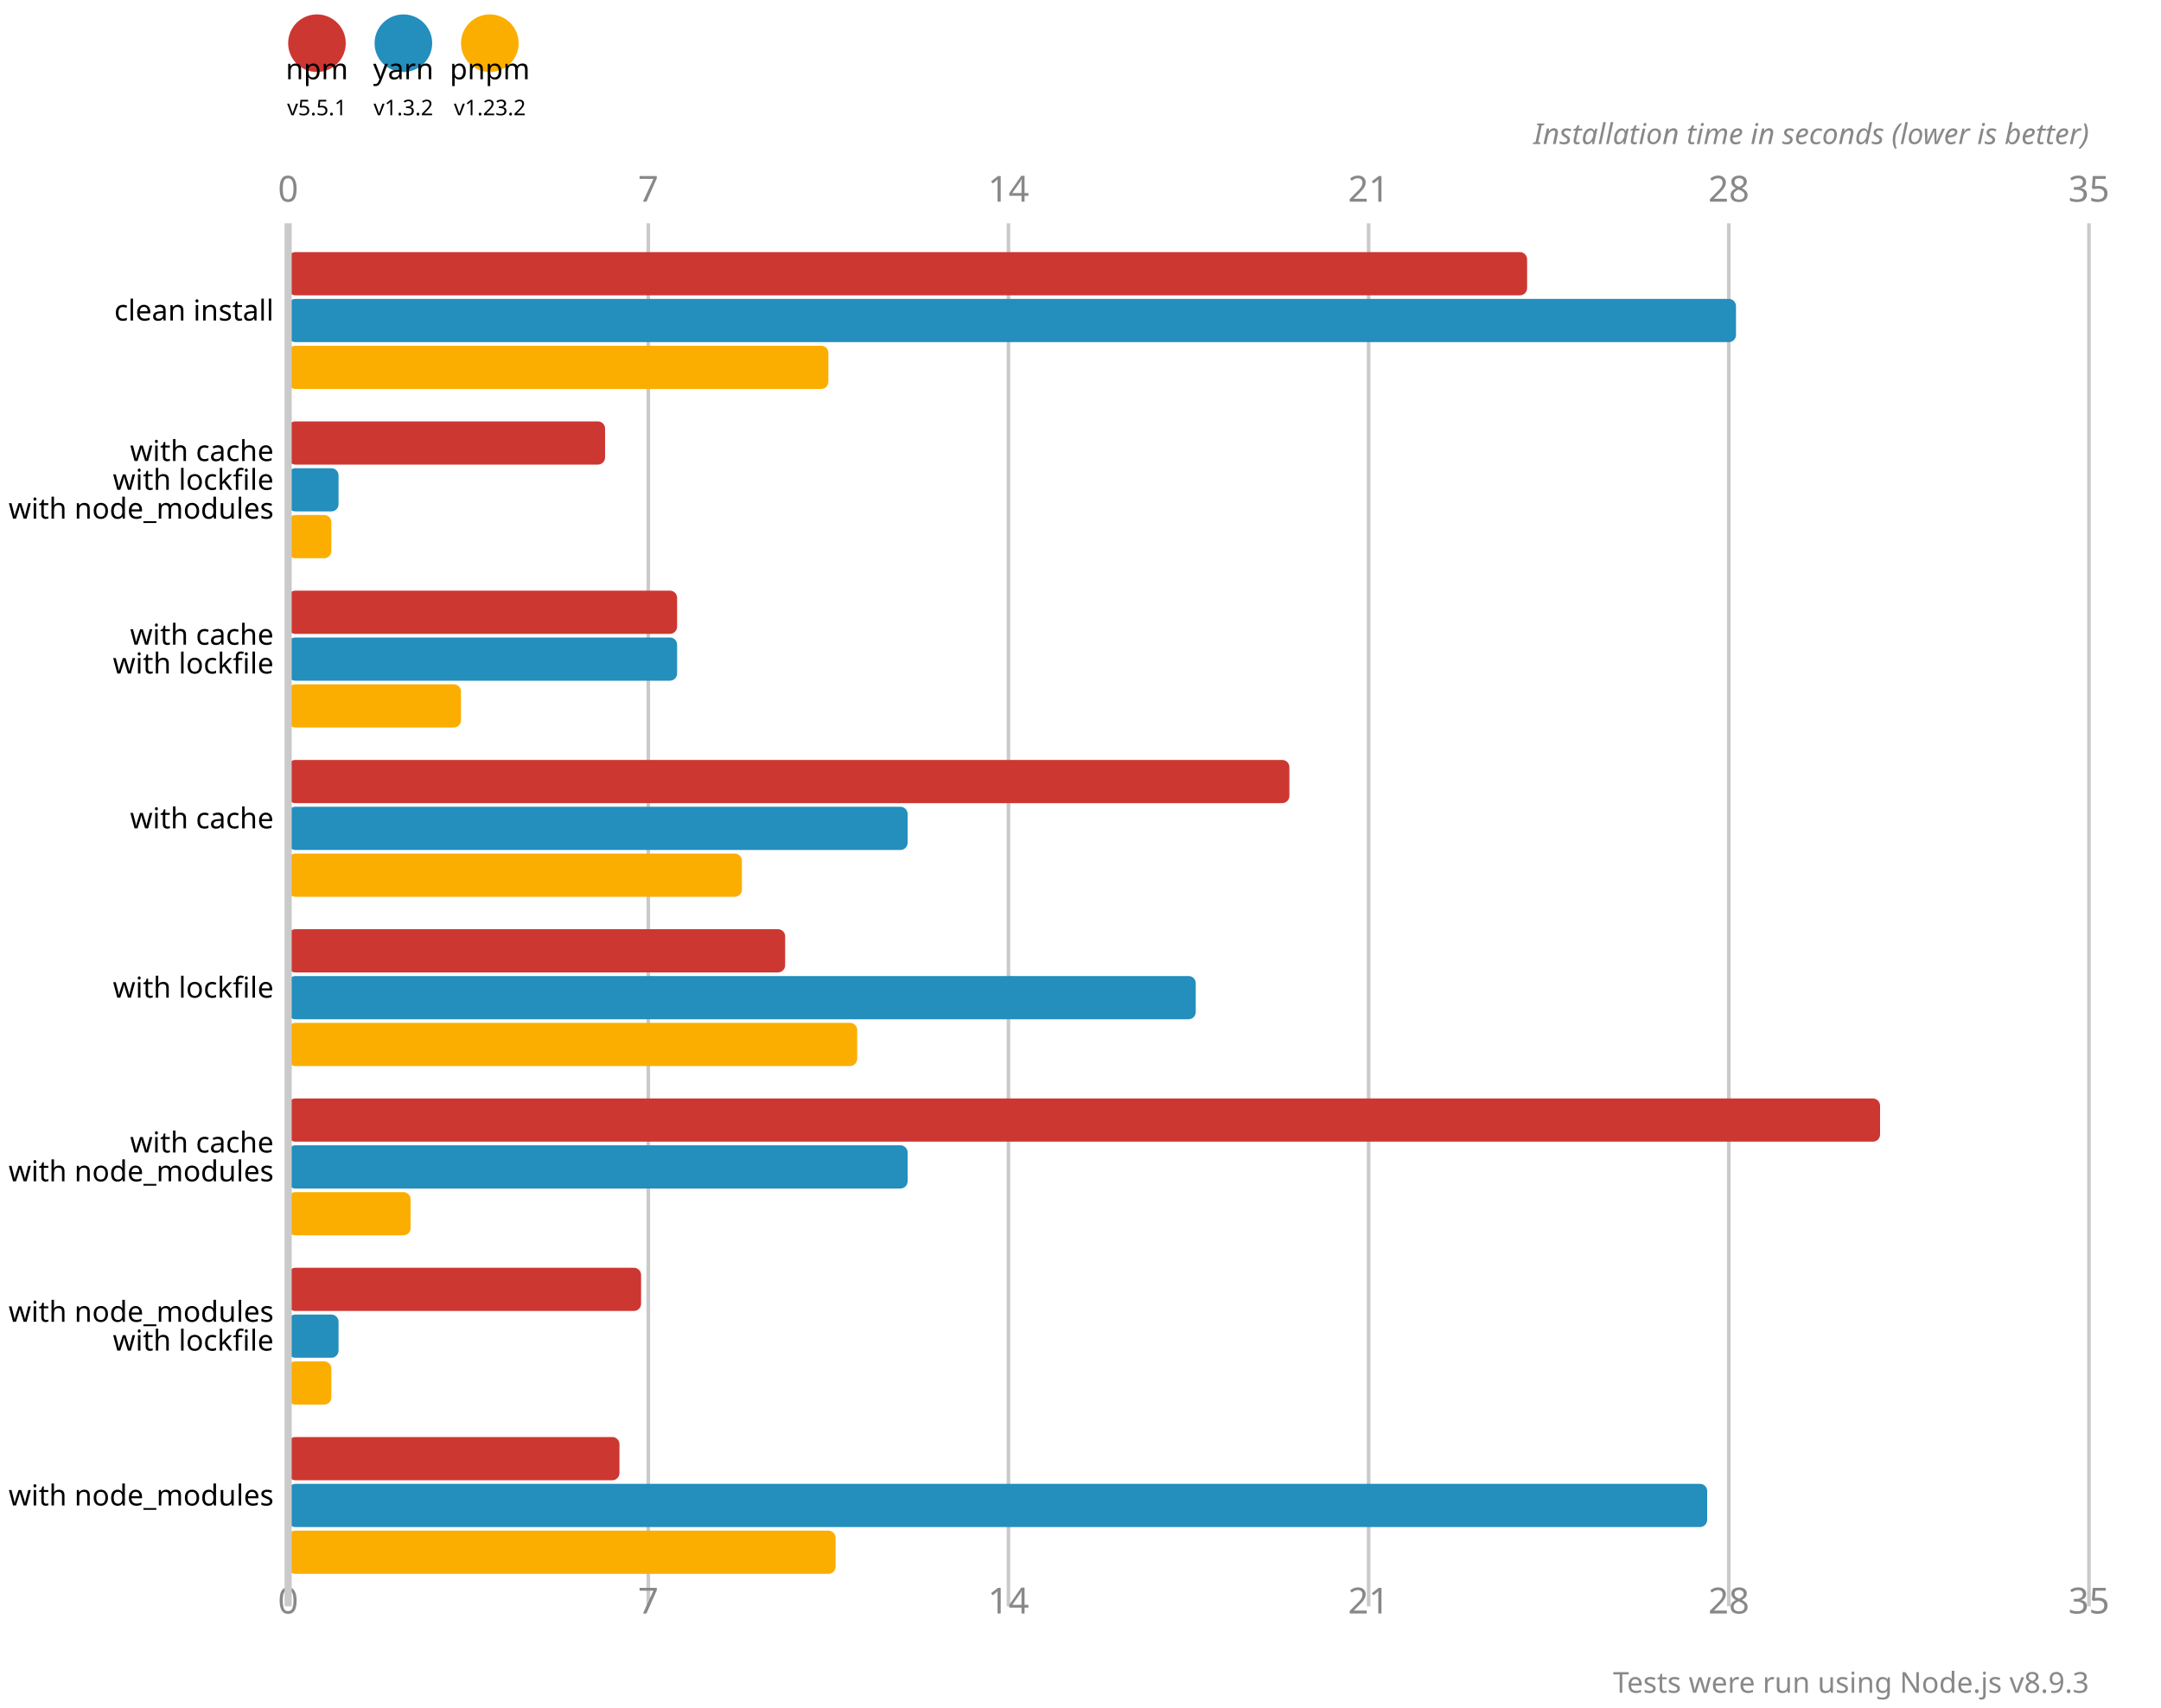
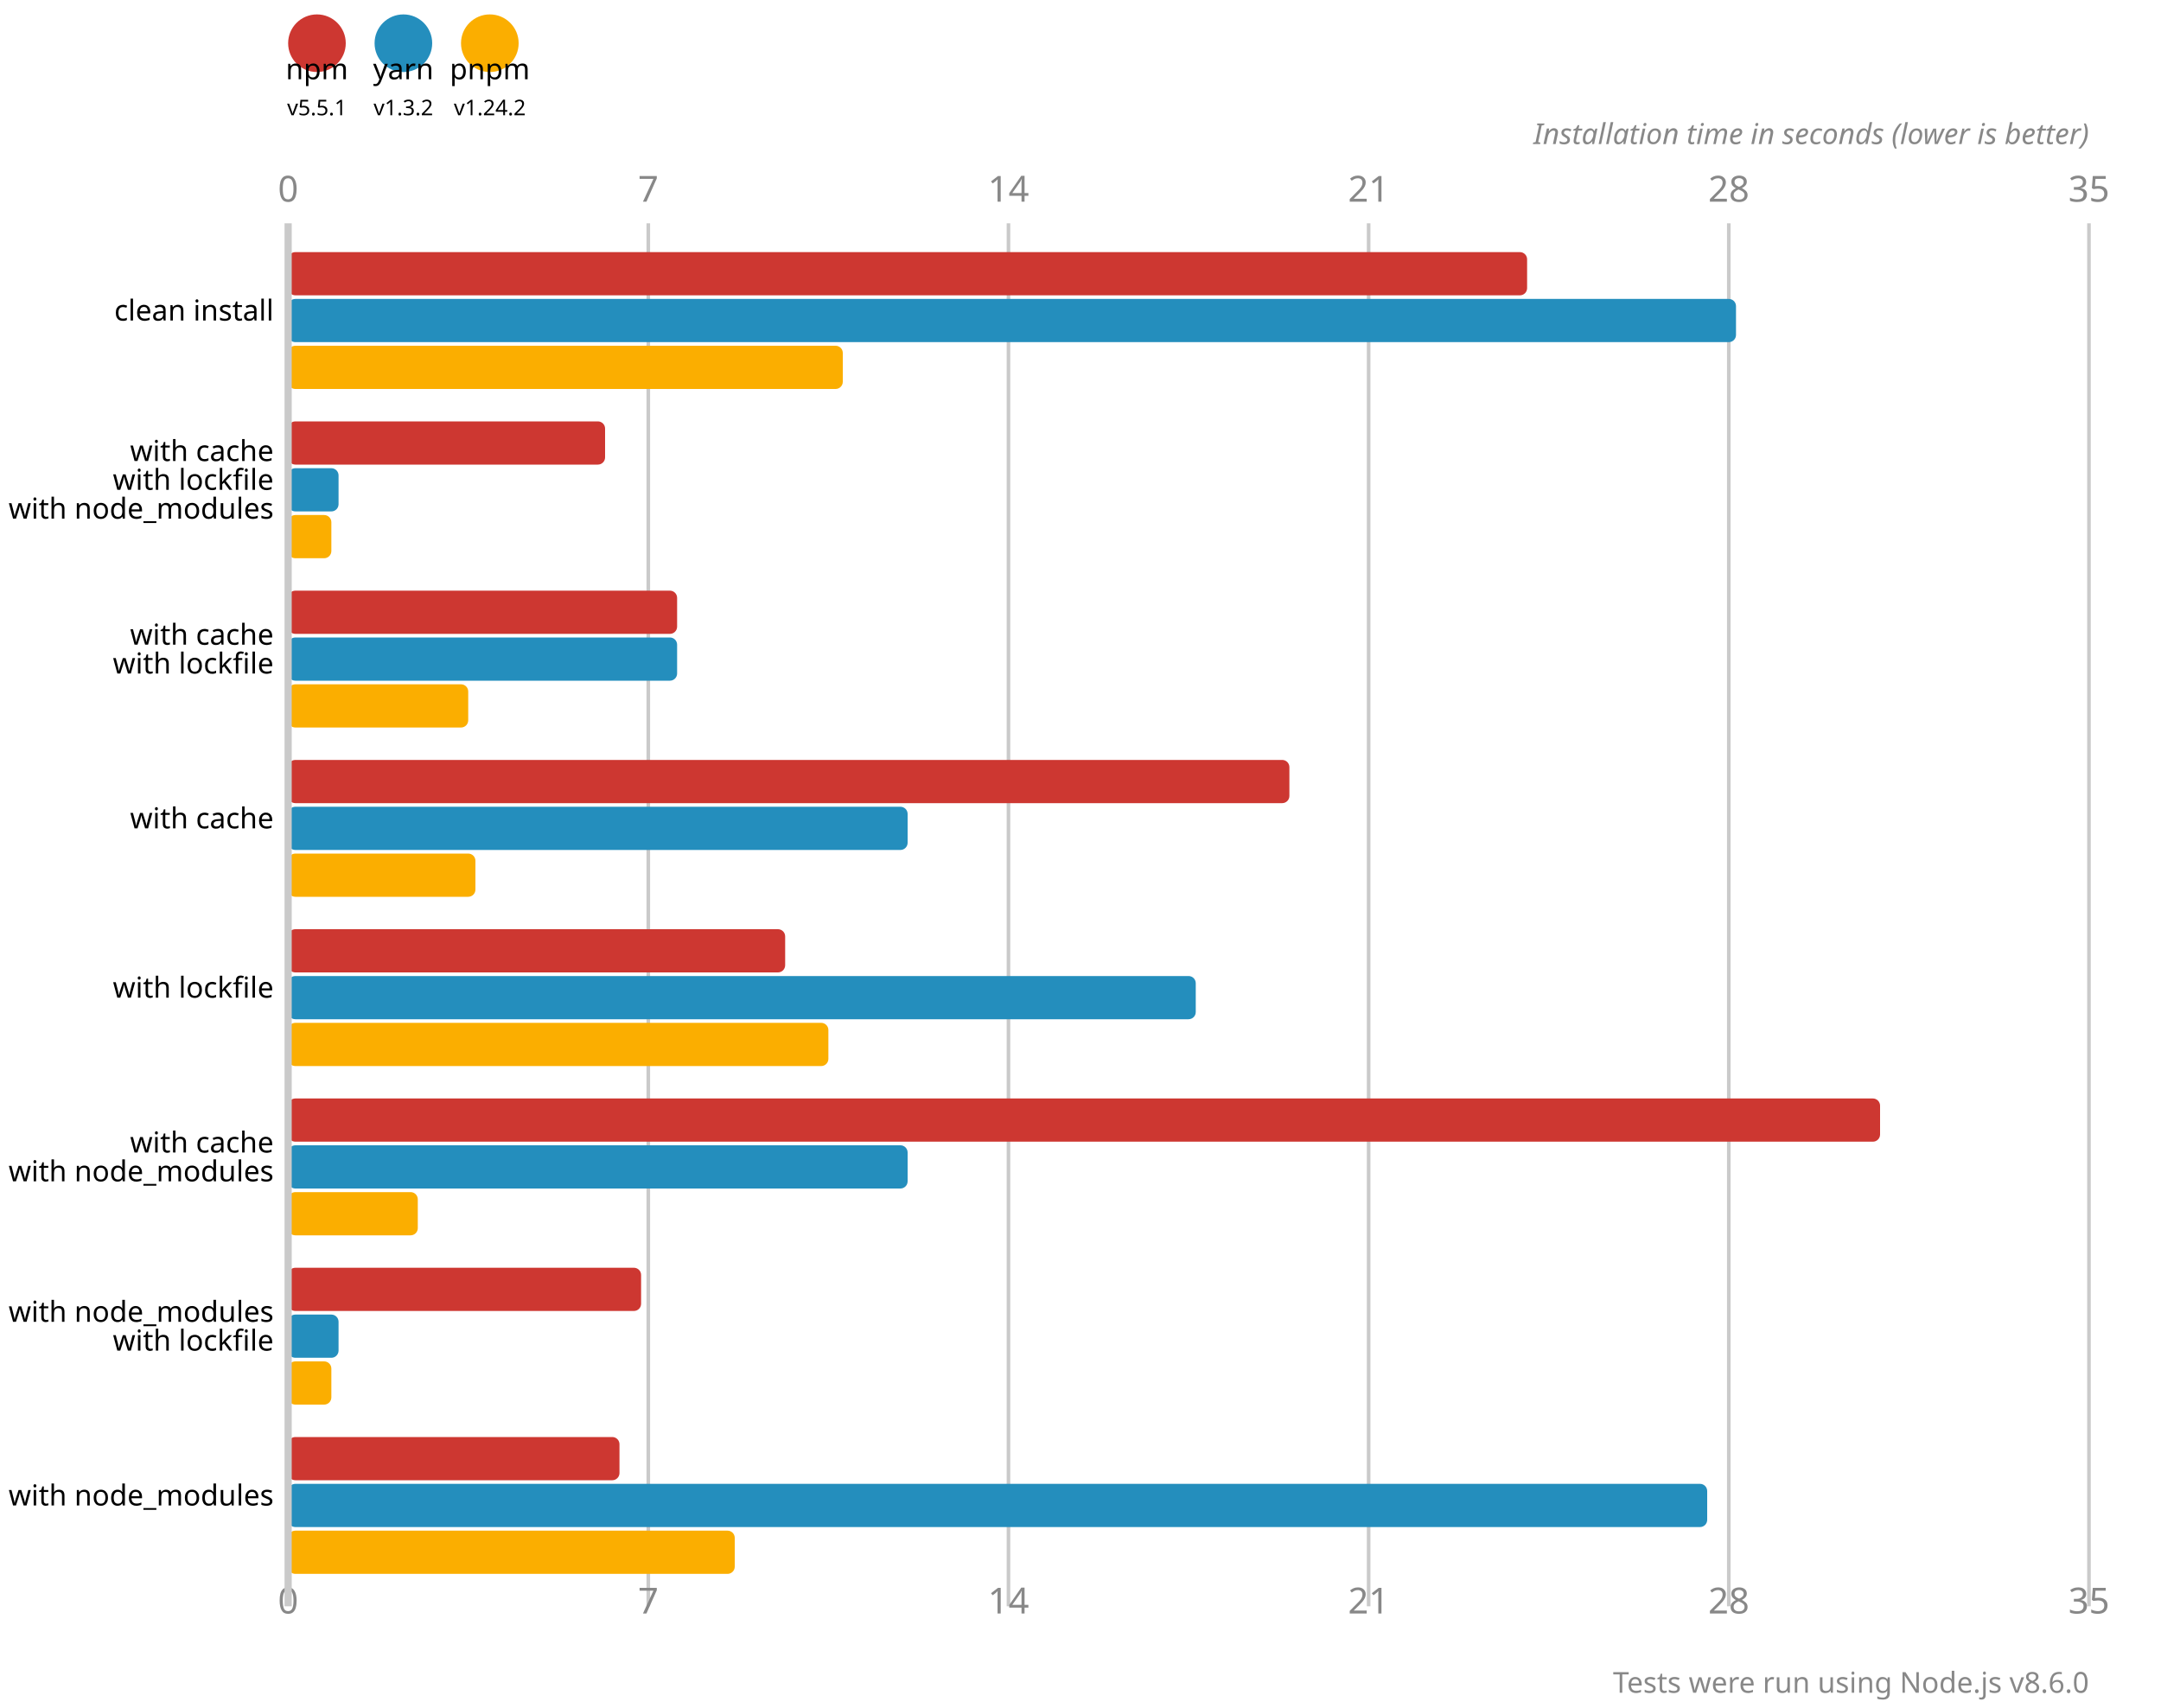
<svg xmlns="http://www.w3.org/2000/svg" version="1.1" viewBox="0 0 300 237">
  <circle cx="44" cy="6" r="4" fill="#cd3731" />
  <text x="44" y="11" font-size="4" font-family="system-ui" alignment-baseline="hanging" text-anchor="middle">npm</text>
  <text x="44" y="16" font-size="3" font-family="system-ui" alignment-baseline="hanging" text-anchor="middle">v5.5.1</text>
  <circle cx="56" cy="6" r="4" fill="#248ebd" />
  <text x="56" y="11" font-size="4" font-family="system-ui" alignment-baseline="hanging" text-anchor="middle">yarn</text>
  <text x="56" y="16" font-size="3" font-family="system-ui" alignment-baseline="hanging" text-anchor="middle">v1.3.2</text>
  <circle cx="68" cy="6" r="4" fill="#fbae00" />
  <text x="68" y="11" font-size="4" font-family="system-ui" alignment-baseline="hanging" text-anchor="middle">pnpm</text>
-   <text x="68" y="16" font-size="3" font-family="system-ui" alignment-baseline="hanging" text-anchor="middle">v1.23.2</text>
+   <text x="68" y="16" font-size="3" font-family="system-ui" alignment-baseline="hanging" text-anchor="middle">v1.24.2</text>
  <text x="40" y="28" fill="#888" font-size="5" font-family="system-ui" text-anchor="middle">0</text>
  <text x="40" y="224" fill="#888" font-size="5" font-family="system-ui" text-anchor="middle" alignment-baseline="hanging">0</text>
  <line x1="90" y1="31" x2="90" y2="223" stroke-width="0.5" stroke="#cacaca" />
  <text x="90" y="28" fill="#888" font-size="5" font-family="system-ui" text-anchor="middle">7</text>
  <text x="90" y="224" fill="#888" font-size="5" font-family="system-ui" text-anchor="middle" alignment-baseline="hanging">7</text>
  <line x1="140" y1="31" x2="140" y2="223" stroke-width="0.5" stroke="#cacaca" />
  <text x="140" y="28" fill="#888" font-size="5" font-family="system-ui" text-anchor="middle">14</text>
  <text x="140" y="224" fill="#888" font-size="5" font-family="system-ui" text-anchor="middle" alignment-baseline="hanging">14</text>
  <line x1="190" y1="31" x2="190" y2="223" stroke-width="0.5" stroke="#cacaca" />
  <text x="190" y="28" fill="#888" font-size="5" font-family="system-ui" text-anchor="middle">21</text>
  <text x="190" y="224" fill="#888" font-size="5" font-family="system-ui" text-anchor="middle" alignment-baseline="hanging">21</text>
  <line x1="240" y1="31" x2="240" y2="223" stroke-width="0.5" stroke="#cacaca" />
  <text x="240" y="28" fill="#888" font-size="5" font-family="system-ui" text-anchor="middle">28</text>
  <text x="240" y="224" fill="#888" font-size="5" font-family="system-ui" text-anchor="middle" alignment-baseline="hanging">28</text>
  <line x1="290" y1="31" x2="290" y2="223" stroke-width="0.5" stroke="#cacaca" />
  <text x="290" y="28" fill="#888" font-size="5" font-family="system-ui" text-anchor="middle">35</text>
  <text x="290" y="224" fill="#888" font-size="5" font-family="system-ui" text-anchor="middle" alignment-baseline="hanging">35</text>
  <text x="290" y="20" font-size="4" font-family="system-ui" font-style="italic" text-anchor="end" fill="#888">Installation time in seconds (lower is better)</text>
  <rect x="40" y="35" width="172" height="6" fill="#cd3731" rx="1" ry="1" />
  <rect x="40" y="41.5" width="201" height="6" fill="#248ebd" rx="1" ry="1" />
-   <rect x="40" y="48" width="75" height="6" fill="#fbae00" rx="1" ry="1" />
+   <rect x="40" y="48" width="77" height="6" fill="#fbae00" rx="1" ry="1" />
  <rect x="40" y="58.5" width="44" height="6" fill="#cd3731" rx="1" ry="1" />
  <rect x="40" y="65" width="7" height="6" fill="#248ebd" rx="1" ry="1" />
  <rect x="40" y="71.5" width="6" height="6" fill="#fbae00" rx="1" ry="1" />
  <rect x="40" y="82" width="54" height="6" fill="#cd3731" rx="1" ry="1" />
  <rect x="40" y="88.5" width="54" height="6" fill="#248ebd" rx="1" ry="1" />
-   <rect x="40" y="95" width="24" height="6" fill="#fbae00" rx="1" ry="1" />
+   <rect x="40" y="95" width="25" height="6" fill="#fbae00" rx="1" ry="1" />
  <rect x="40" y="105.5" width="139" height="6" fill="#cd3731" rx="1" ry="1" />
  <rect x="40" y="112" width="86" height="6" fill="#248ebd" rx="1" ry="1" />
-   <rect x="40" y="118.5" width="63" height="6" fill="#fbae00" rx="1" ry="1" />
+   <rect x="40" y="118.5" width="26" height="6" fill="#fbae00" rx="1" ry="1" />
  <rect x="40" y="129" width="69" height="6" fill="#cd3731" rx="1" ry="1" />
  <rect x="40" y="135.5" width="126" height="6" fill="#248ebd" rx="1" ry="1" />
-   <rect x="40" y="142" width="79" height="6" fill="#fbae00" rx="1" ry="1" />
+   <rect x="40" y="142" width="75" height="6" fill="#fbae00" rx="1" ry="1" />
  <rect x="40" y="152.5" width="221" height="6" fill="#cd3731" rx="1" ry="1" />
  <rect x="40" y="159" width="86" height="6" fill="#248ebd" rx="1" ry="1" />
-   <rect x="40" y="165.5" width="17" height="6" fill="#fbae00" rx="1" ry="1" />
+   <rect x="40" y="165.5" width="18" height="6" fill="#fbae00" rx="1" ry="1" />
  <rect x="40" y="176" width="49" height="6" fill="#cd3731" rx="1" ry="1" />
  <rect x="40" y="182.5" width="7" height="6" fill="#248ebd" rx="1" ry="1" />
  <rect x="40" y="189" width="6" height="6" fill="#fbae00" rx="1" ry="1" />
  <rect x="40" y="199.5" width="46" height="6" fill="#cd3731" rx="1" ry="1" />
  <rect x="40" y="206" width="197" height="6" fill="#248ebd" rx="1" ry="1" />
-   <rect x="40" y="212.5" width="76" height="6" fill="#fbae00" rx="1" ry="1" />
+   <rect x="40" y="212.5" width="62" height="6" fill="#fbae00" rx="1" ry="1" />
  <line x1="40" y1="31" x2="40" y2="223" stroke-width="1" stroke="#cacaca" />
  <text x="38" y="44.5" font-size="4" font-family="system-ui" alignment-baseline="middle" text-anchor="end">clean install</text>
  <text x="38" y="64" font-size="4" font-family="system-ui" alignment-baseline="middle" text-anchor="end">with cache</text>
  <text x="38" y="68" font-size="4" font-family="system-ui" alignment-baseline="middle" text-anchor="end">with lockfile</text>
  <text x="38" y="72" font-size="4" font-family="system-ui" alignment-baseline="middle" text-anchor="end">with node_modules</text>
  <text x="38" y="89.5" font-size="4" font-family="system-ui" alignment-baseline="middle" text-anchor="end">with cache</text>
  <text x="38" y="93.5" font-size="4" font-family="system-ui" alignment-baseline="middle" text-anchor="end">with lockfile</text>
  <text x="38" y="115" font-size="4" font-family="system-ui" alignment-baseline="middle" text-anchor="end">with cache</text>
  <text x="38" y="138.5" font-size="4" font-family="system-ui" alignment-baseline="middle" text-anchor="end">with lockfile</text>
  <text x="38" y="160" font-size="4" font-family="system-ui" alignment-baseline="middle" text-anchor="end">with cache</text>
  <text x="38" y="164" font-size="4" font-family="system-ui" alignment-baseline="middle" text-anchor="end">with node_modules</text>
  <text x="38" y="183.5" font-size="4" font-family="system-ui" alignment-baseline="middle" text-anchor="end">with node_modules</text>
  <text x="38" y="187.5" font-size="4" font-family="system-ui" alignment-baseline="middle" text-anchor="end">with lockfile</text>
  <text x="38" y="209" font-size="4" font-family="system-ui" alignment-baseline="middle" text-anchor="end">with node_modules</text>
-   <text x="290" y="235" font-size="4" font-family="system-ui" text-anchor="end" fill="#888">Tests were run using Node.js v8.9.3</text>
+   <text x="290" y="235" font-size="4" font-family="system-ui" text-anchor="end" fill="#888">Tests were run using Node.js v8.6.0</text>
</svg>
